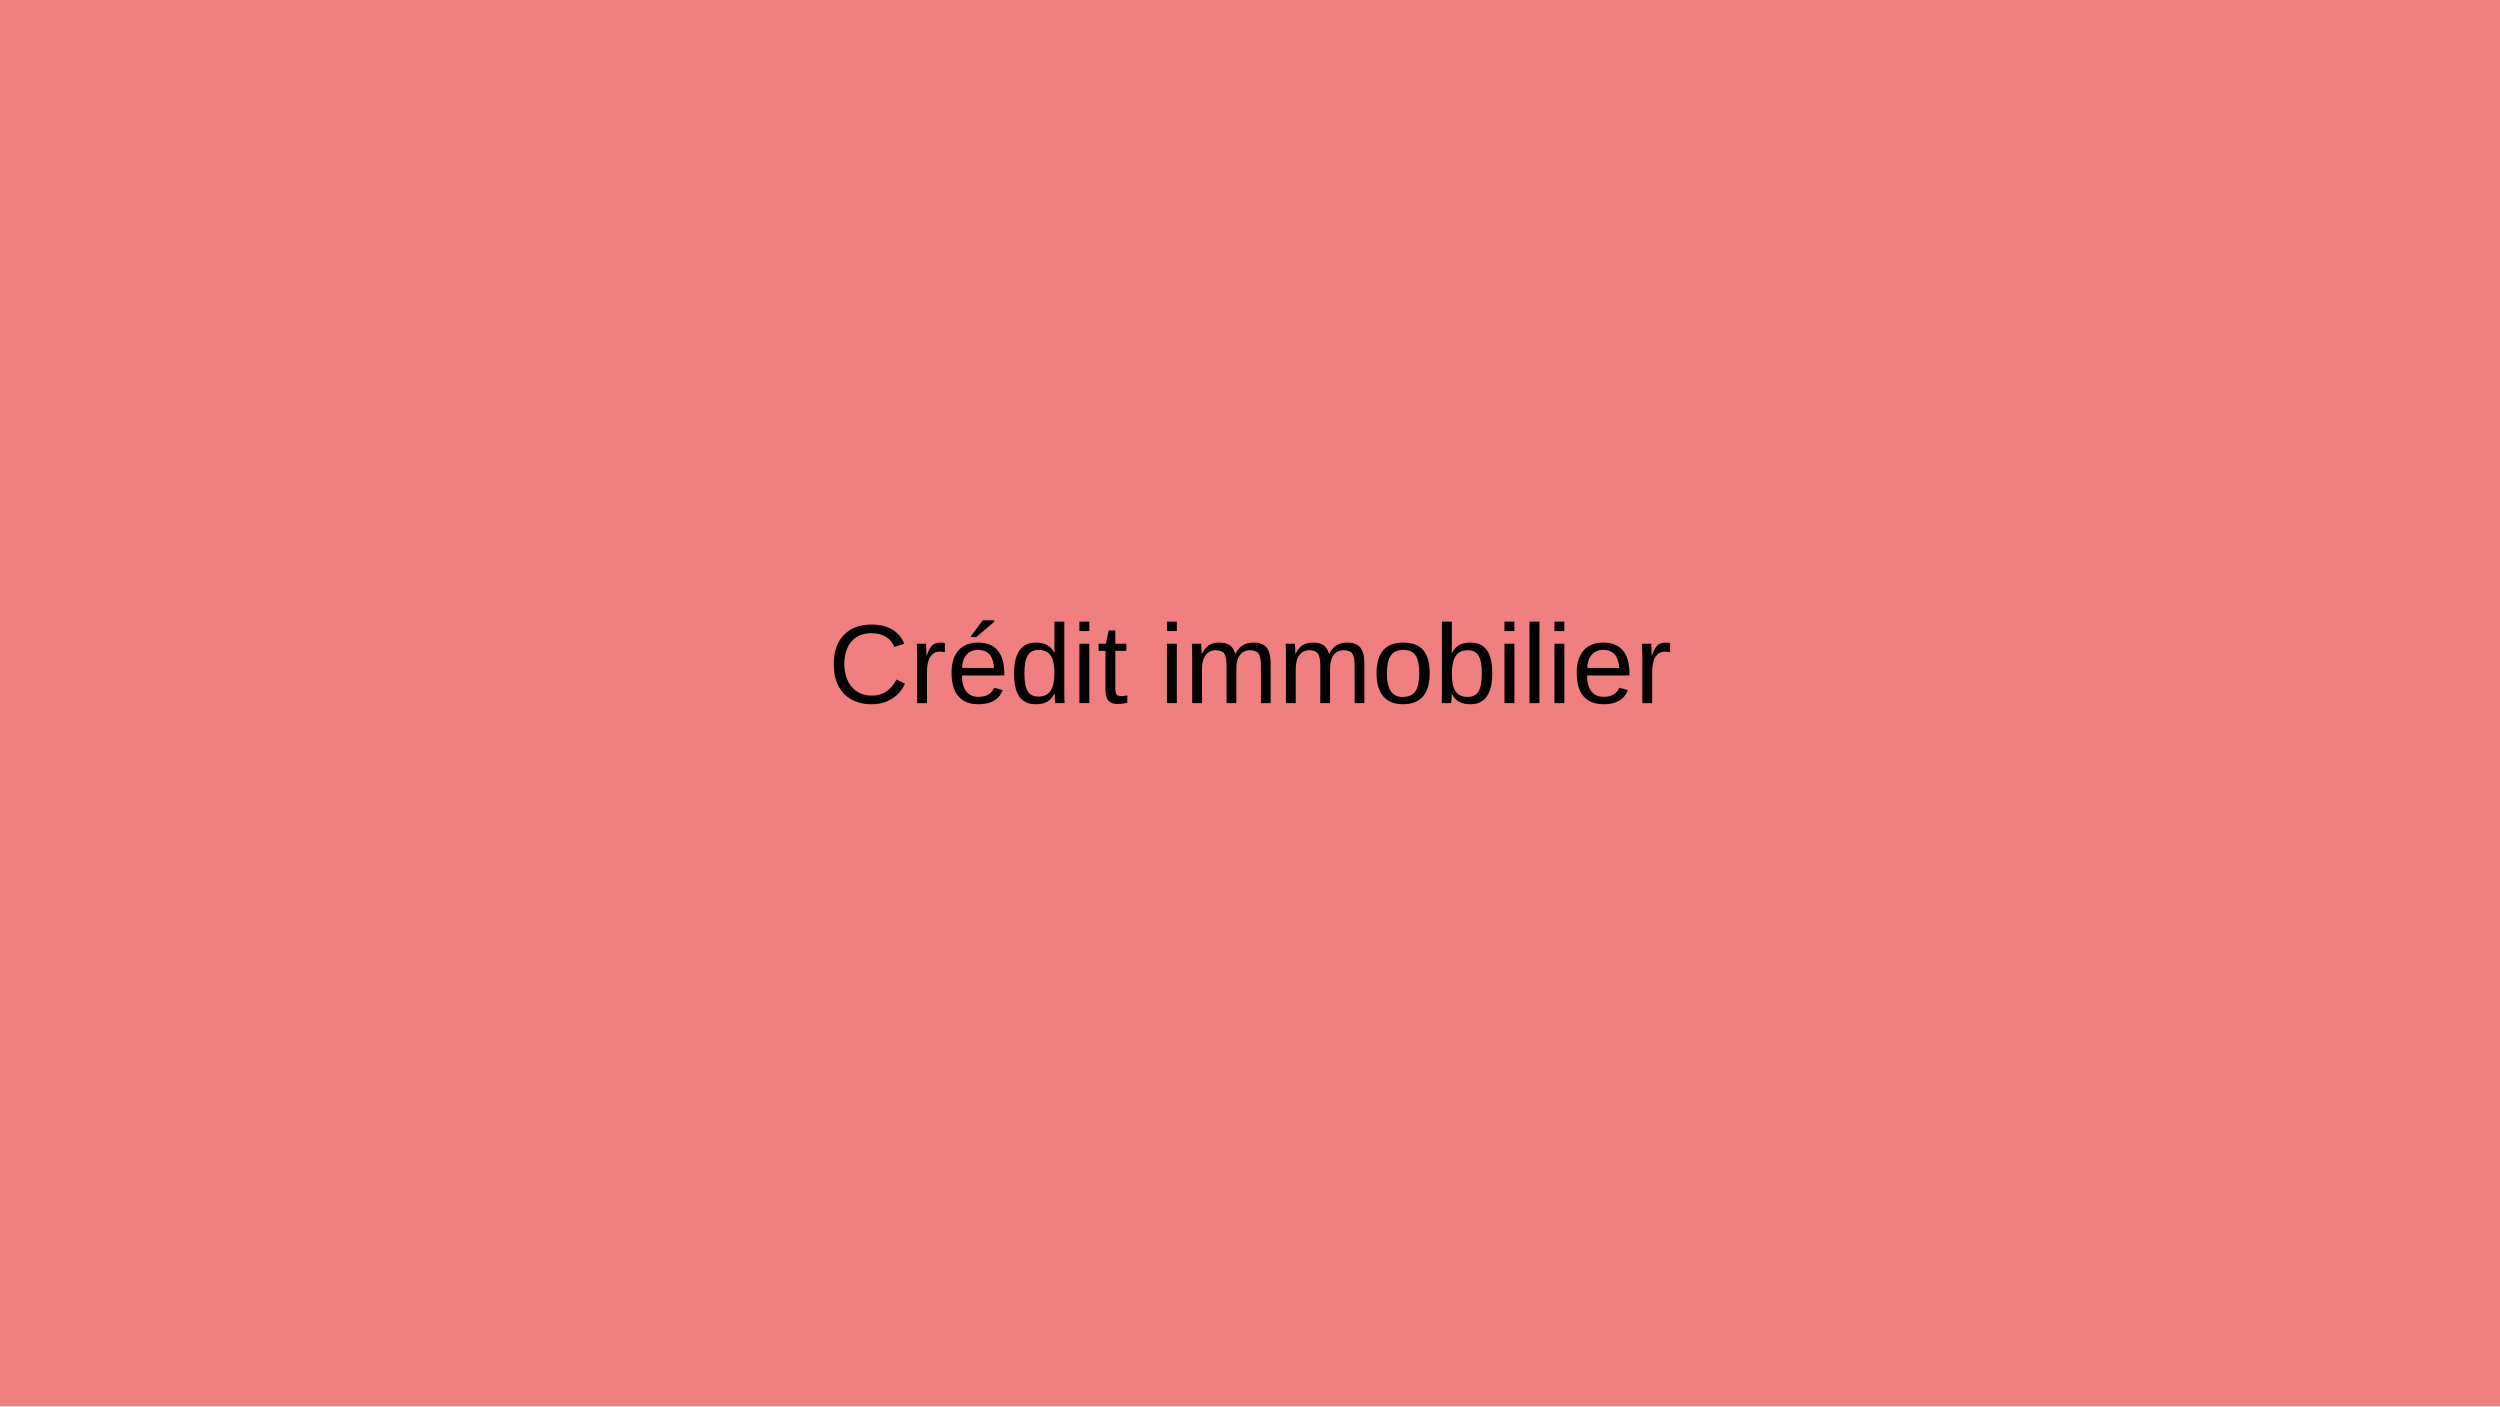
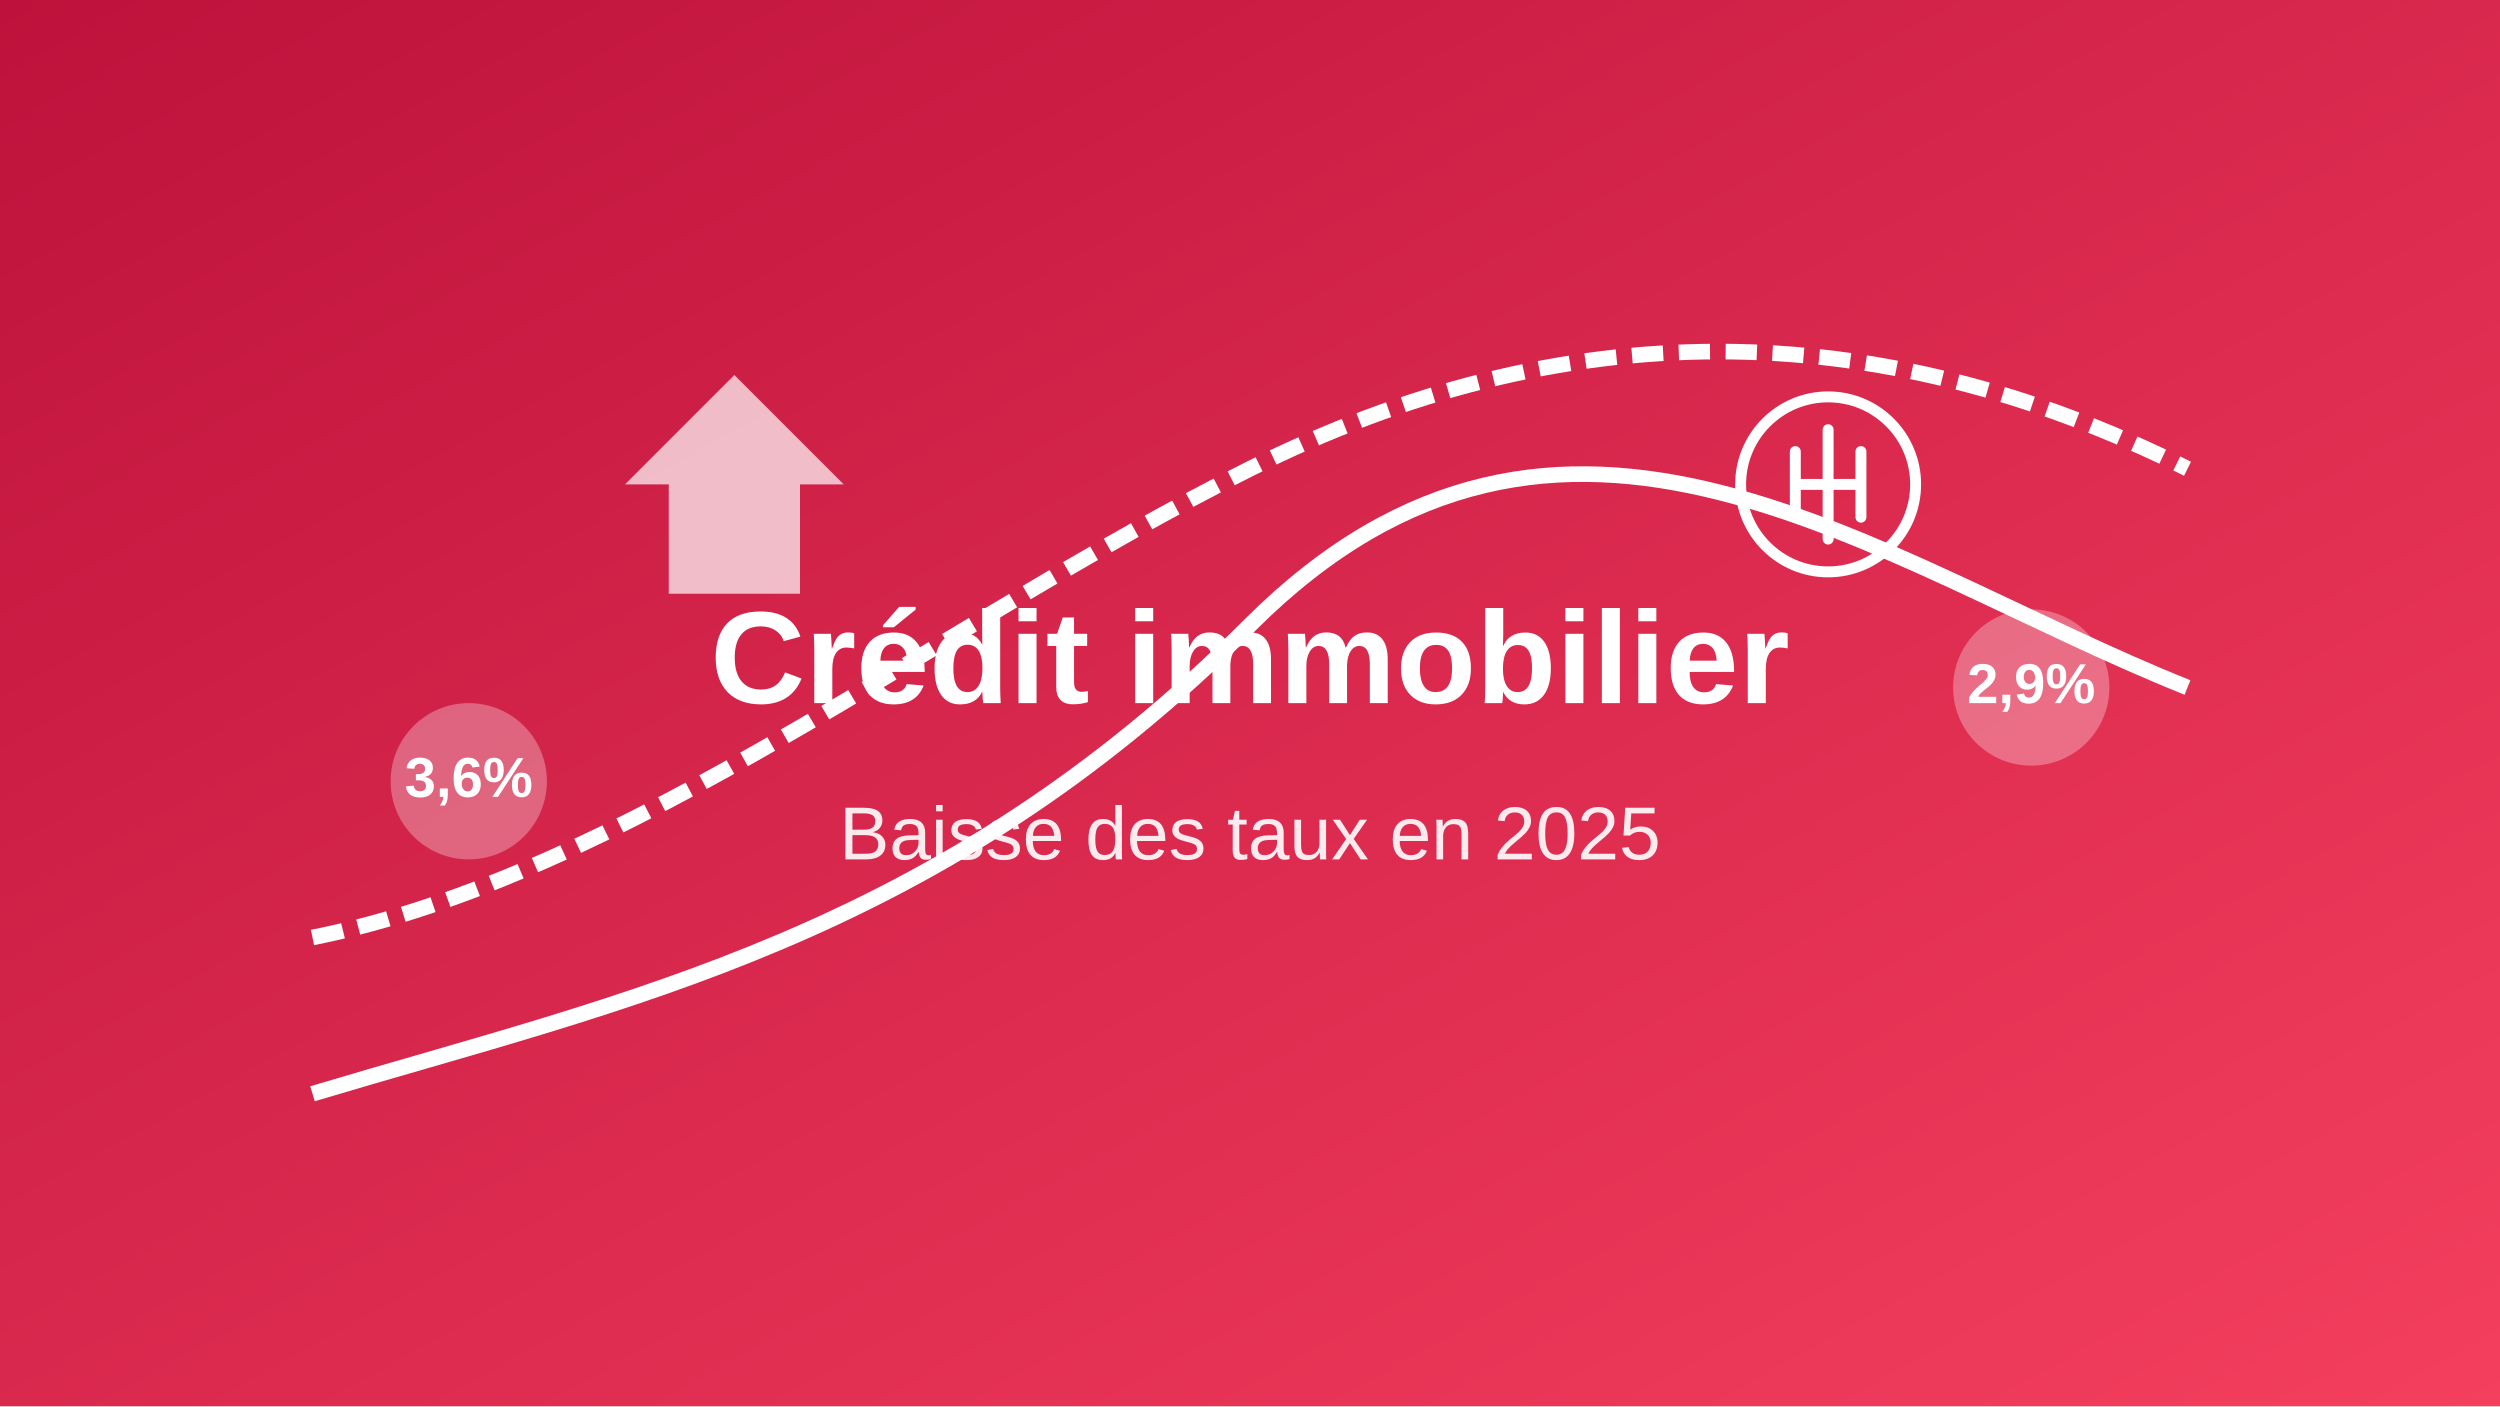
<svg xmlns="http://www.w3.org/2000/svg" width="800" height="450" viewBox="0 0 800 450">
-   <rect width="800" height="450" fill="lightcoral" />
-   <text x="400" y="225" font-family="Arial" font-size="36" text-anchor="middle" alignment-baseline="middle" fill="black">Crédit immobilier</text>
+   <defs>
+     <linearGradient id="grad1" x1="0%" y1="0%" x2="100%" y2="100%">
+       <stop offset="0%" style="stop-color:#be123c;stop-opacity:1" />
+       <stop offset="100%" style="stop-color:#f43f5e;stop-opacity:1" />
+     </linearGradient>
+   </defs>
+   <rect width="800" height="450" fill="url(#grad1)" />
+   <path d="M100,300 C200,280 300,200 400,150 S600,100 700,150" stroke="white" stroke-width="5" fill="none" stroke-dasharray="10,5" />
+   <path d="M100,350 C200,320 300,300 400,200 S600,180 700,220" stroke="white" stroke-width="5" fill="none" />
+   <g transform="translate(200,120) scale(0.7)">
+     <path d="M0,50 L50,0 L100,50 L80,50 L80,100 L20,100 L20,50 Z" fill="white" opacity="0.7" />
+   </g>
+   <g transform="translate(550,120) scale(0.7)">
+     <circle cx="50" cy="50" r="40" fill="none" stroke="white" stroke-width="5" />
+     <path d="M50,25 L50,75 M35,50 L65,50 M35,35 L35,65 M65,35 L65,65" stroke="white" stroke-width="5" stroke-linecap="round" />
+   </g>
+   <g transform="translate(150, 250)">
+     <circle cx="0" cy="0" r="25" fill="white" opacity="0.3" />
+     <text x="0" y="5" font-family="Arial" font-size="18" font-weight="bold" text-anchor="middle" fill="white">3,6%</text>
+   </g>
+   <g transform="translate(650, 220)">
+     <circle cx="0" cy="0" r="25" fill="white" opacity="0.3" />
+     <text x="0" y="5" font-family="Arial" font-size="18" font-weight="bold" text-anchor="middle" fill="white">2,9%</text>
+   </g>
+   <text x="400" y="225" font-family="Arial" font-size="42" font-weight="bold" text-anchor="middle" fill="white">Crédit immobilier</text>
+   <text x="400" y="275" font-family="Arial" font-size="24" text-anchor="middle" fill="white" opacity="0.9">Baisse des taux en 2025</text>
</svg>
